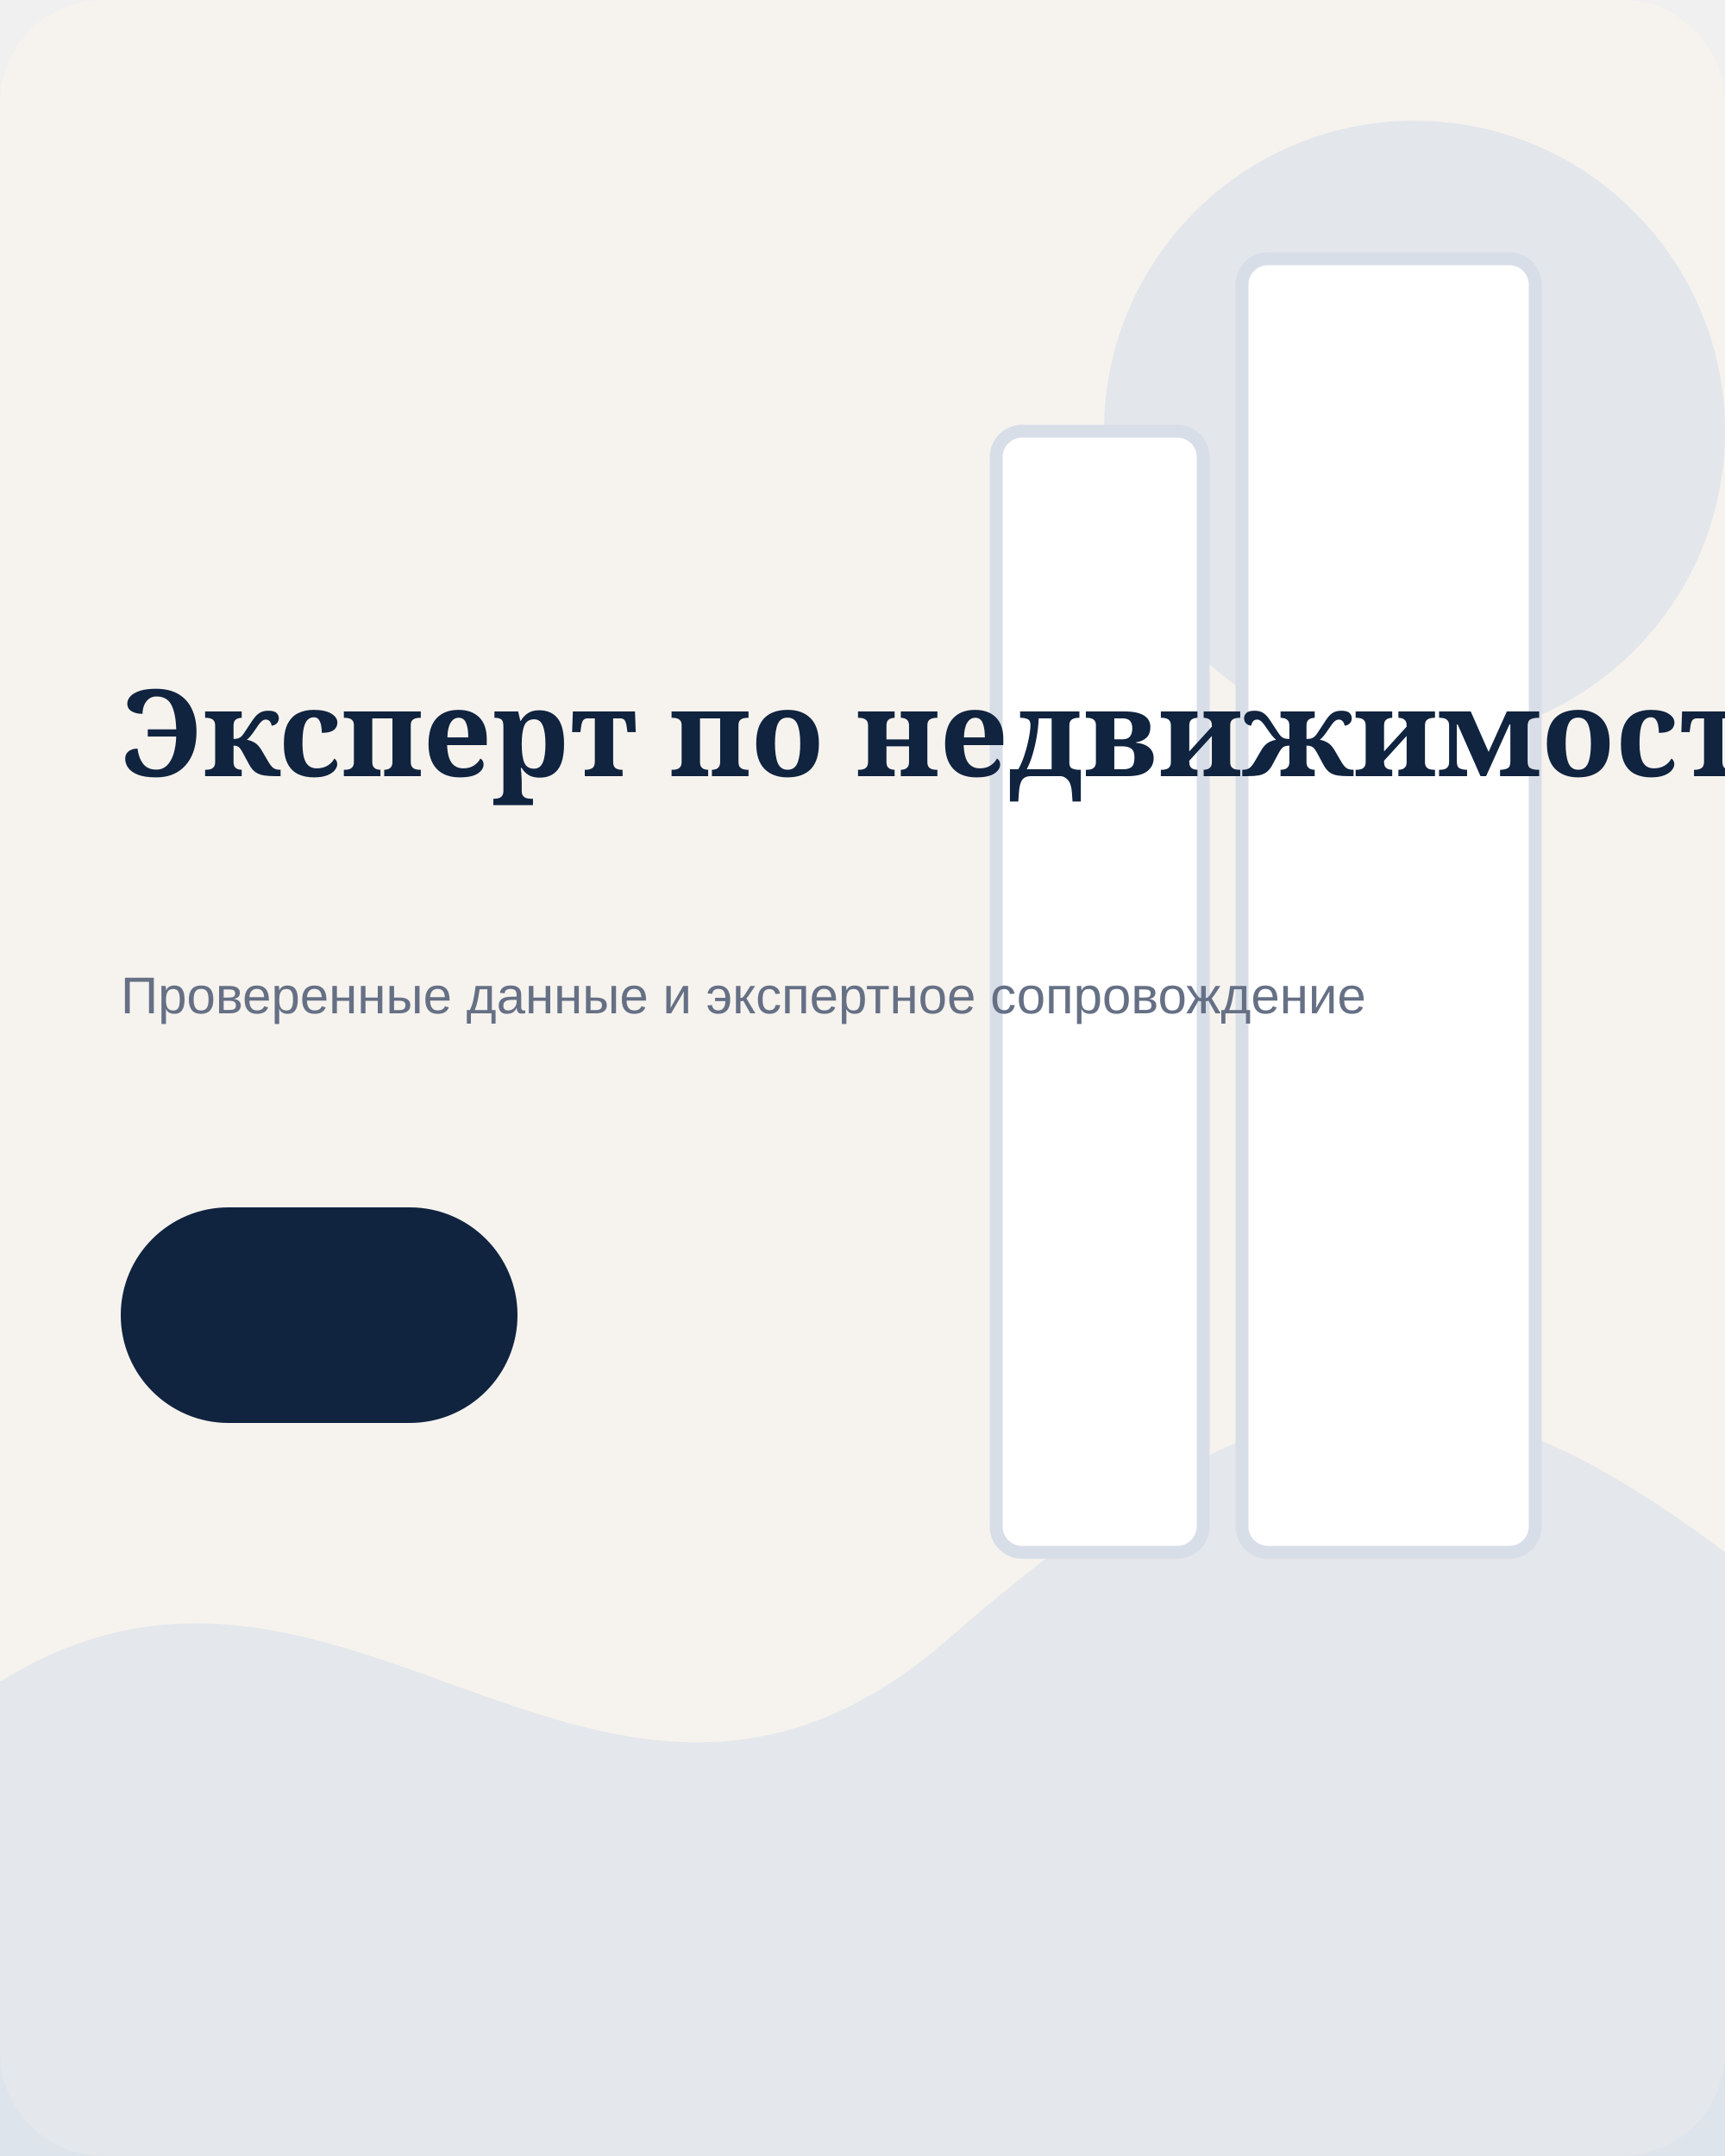
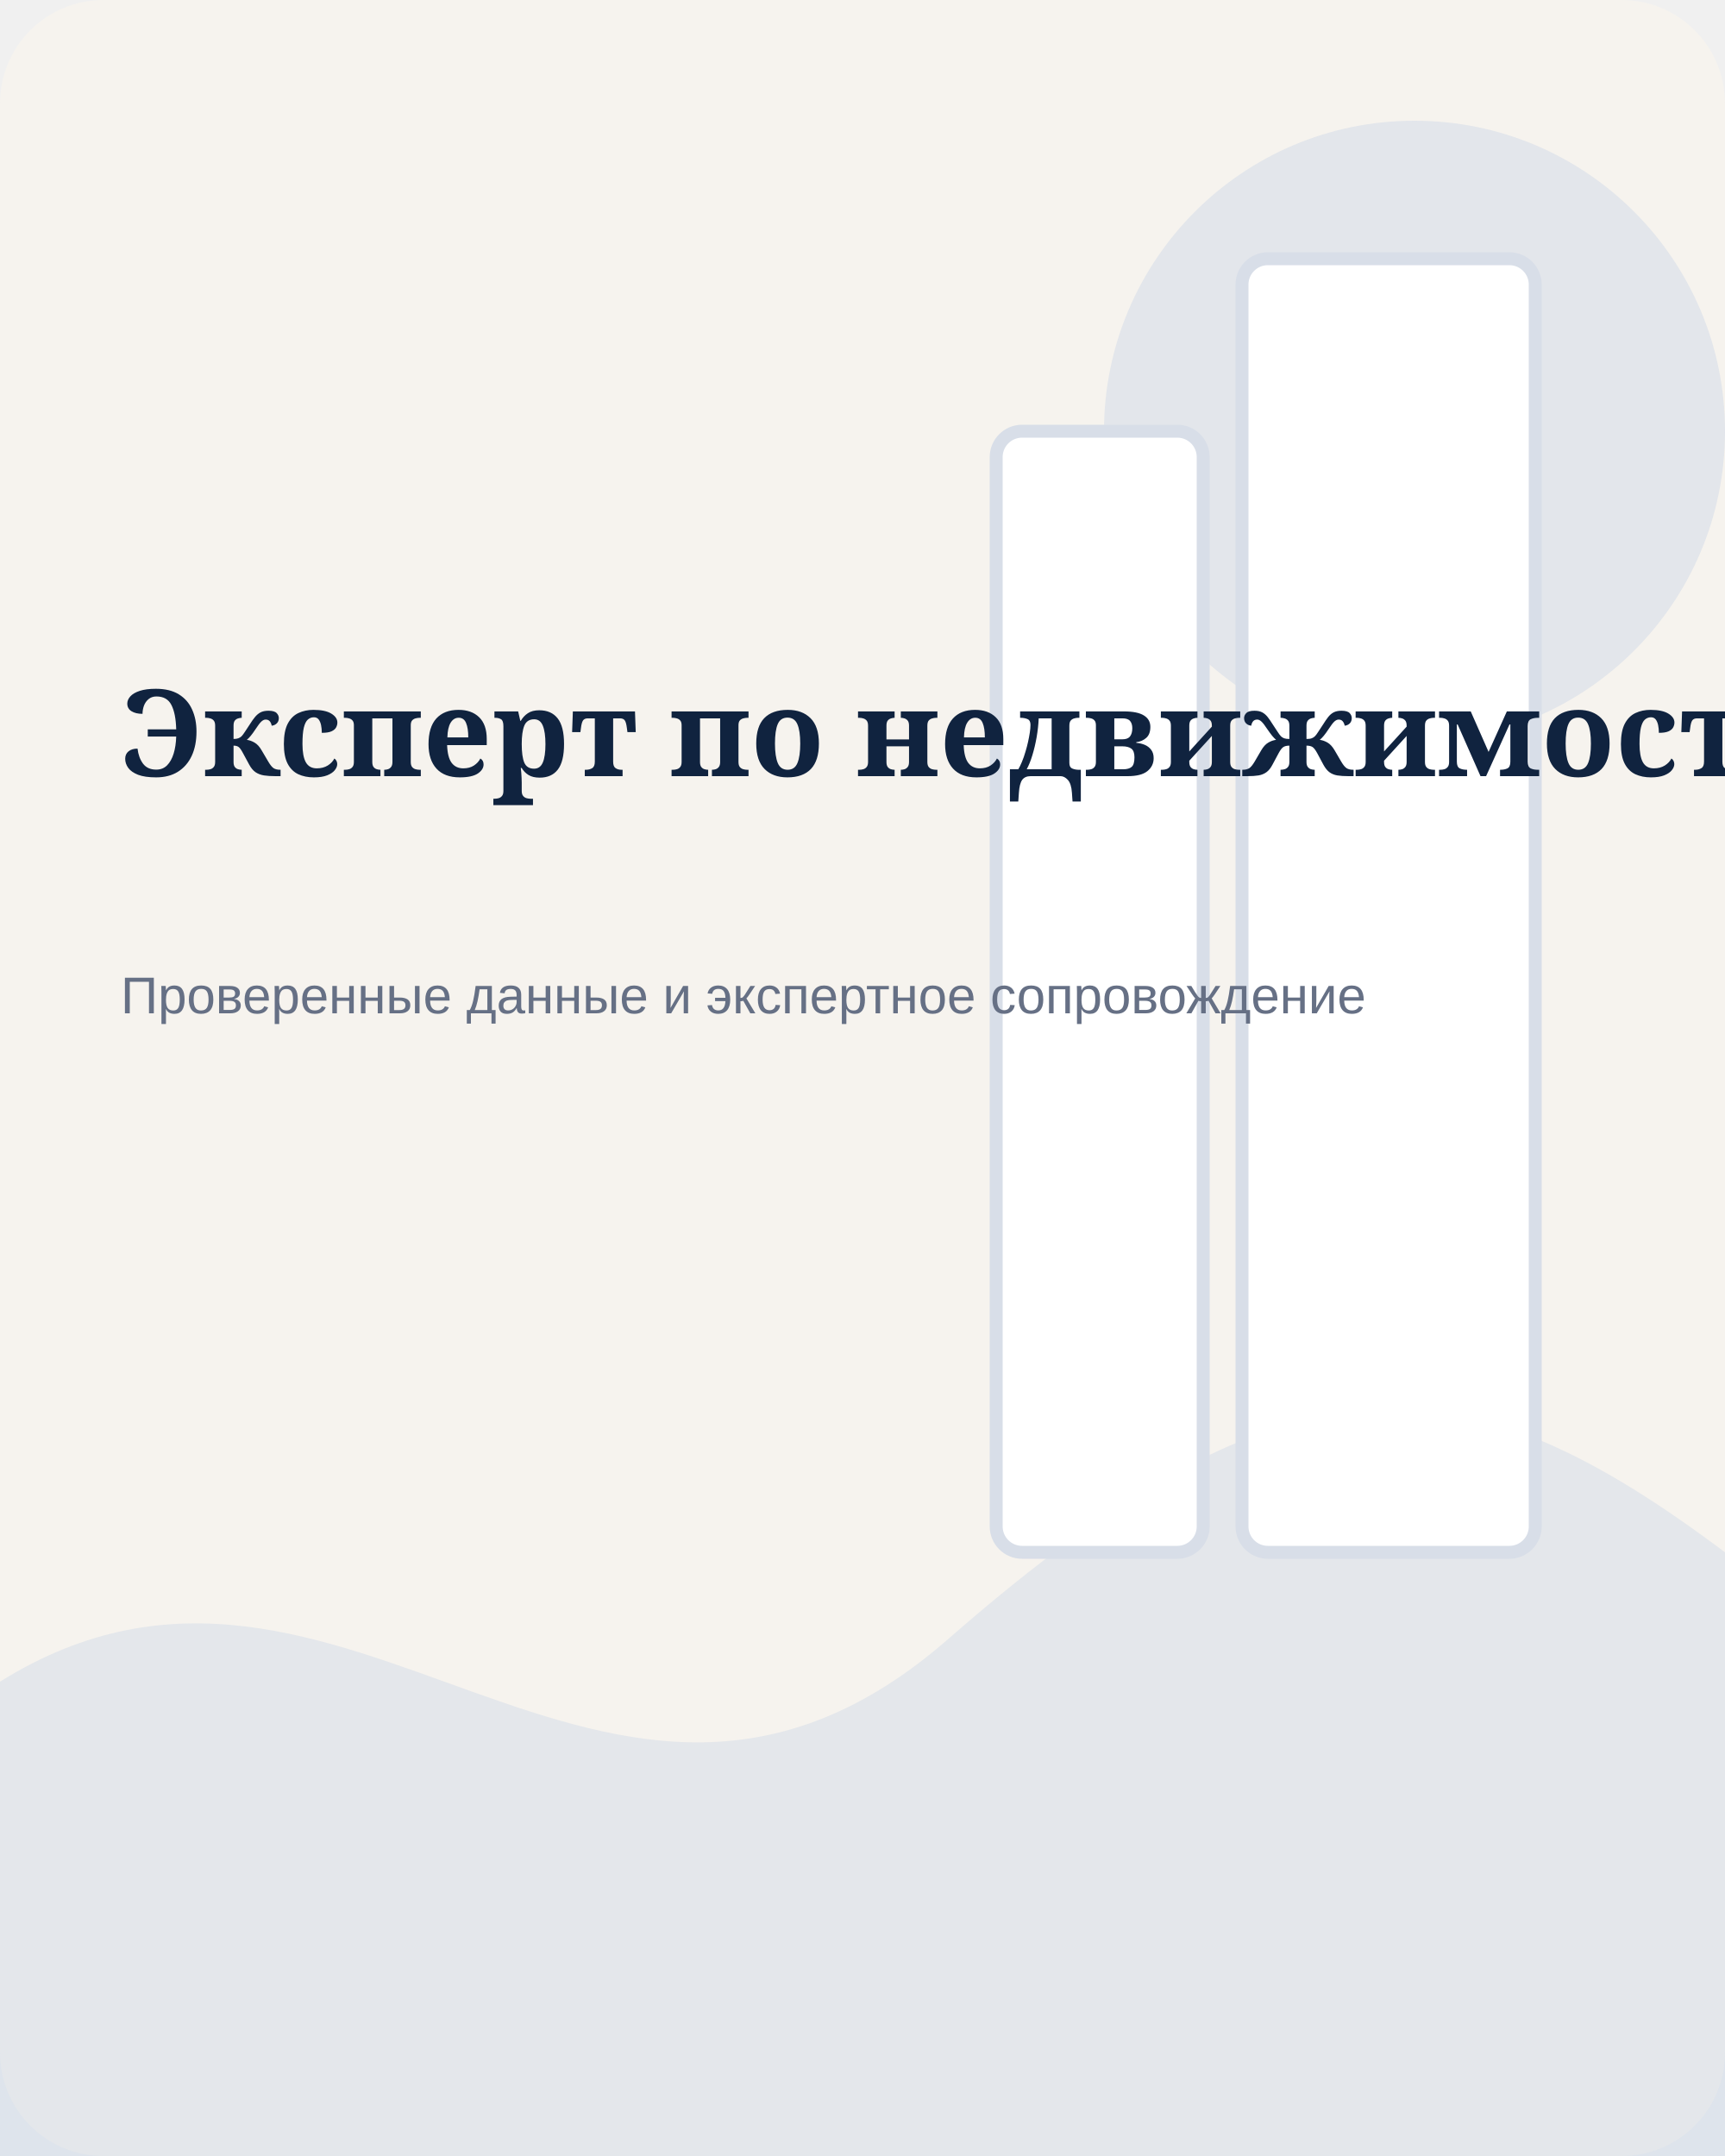
<svg xmlns="http://www.w3.org/2000/svg" viewBox="0 0 400 500" fill="none" role="img">
  <rect width="400" height="500" rx="24" fill="#F6F3EE" />
  <circle cx="328" cy="100" r="72" fill="#2E6CCB" opacity=".1" />
  <path d="M0 390C80 340 140 450 220 380S340 315 400 360V500H0Z" fill="#2E6CCB" opacity=".09" />
  <rect x="231" y="100" width="48" height="260" rx="6" fill="#fff" stroke="#D8DEE8" stroke-width="3" />
  <rect x="288" y="60" width="68" height="300" rx="6" fill="#fff" stroke="#D8DEE8" stroke-width="3" />
  <text x="28" y="180" font-family="Georgia" font-size="28" font-weight="700" fill="#10233F">Эксперт по недвижимости</text>
  <text x="28" y="235" font-family="Arial" font-size="12" fill="#667085">Проверенные данные и экспертное сопровождение</text>
-   <rect x="28" y="280" width="92" height="50" rx="25" fill="#10233F" />
</svg>
